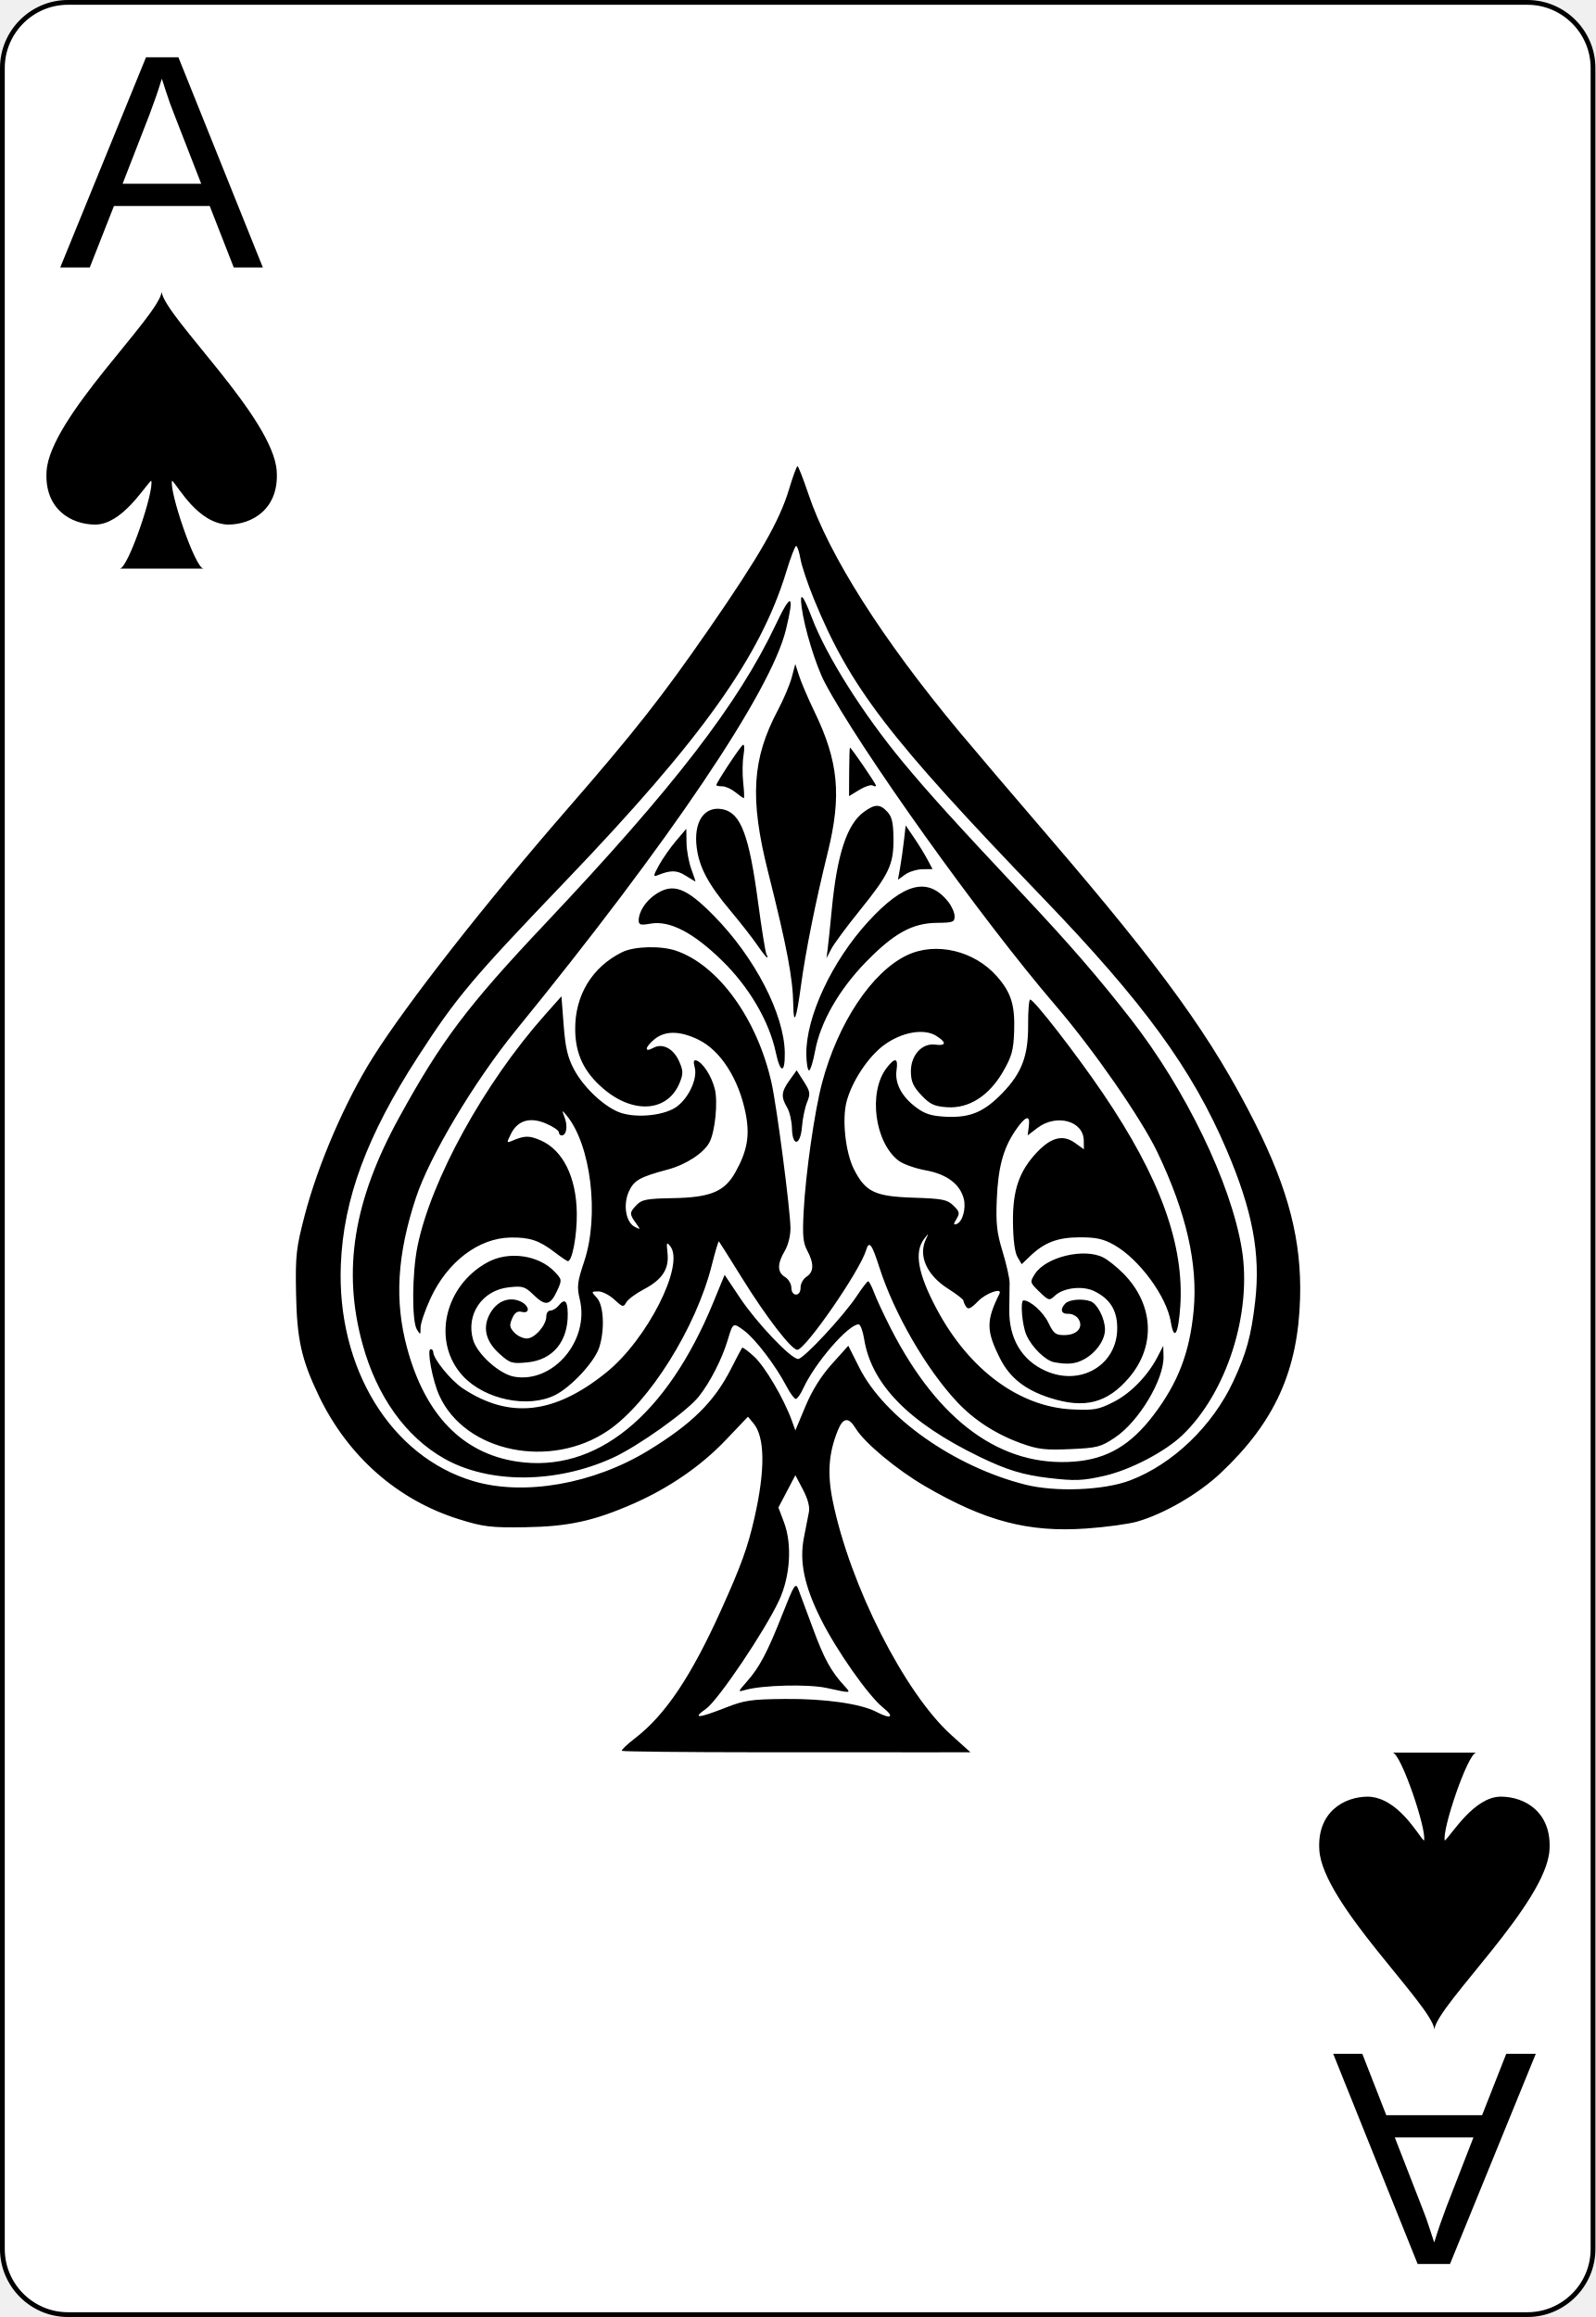
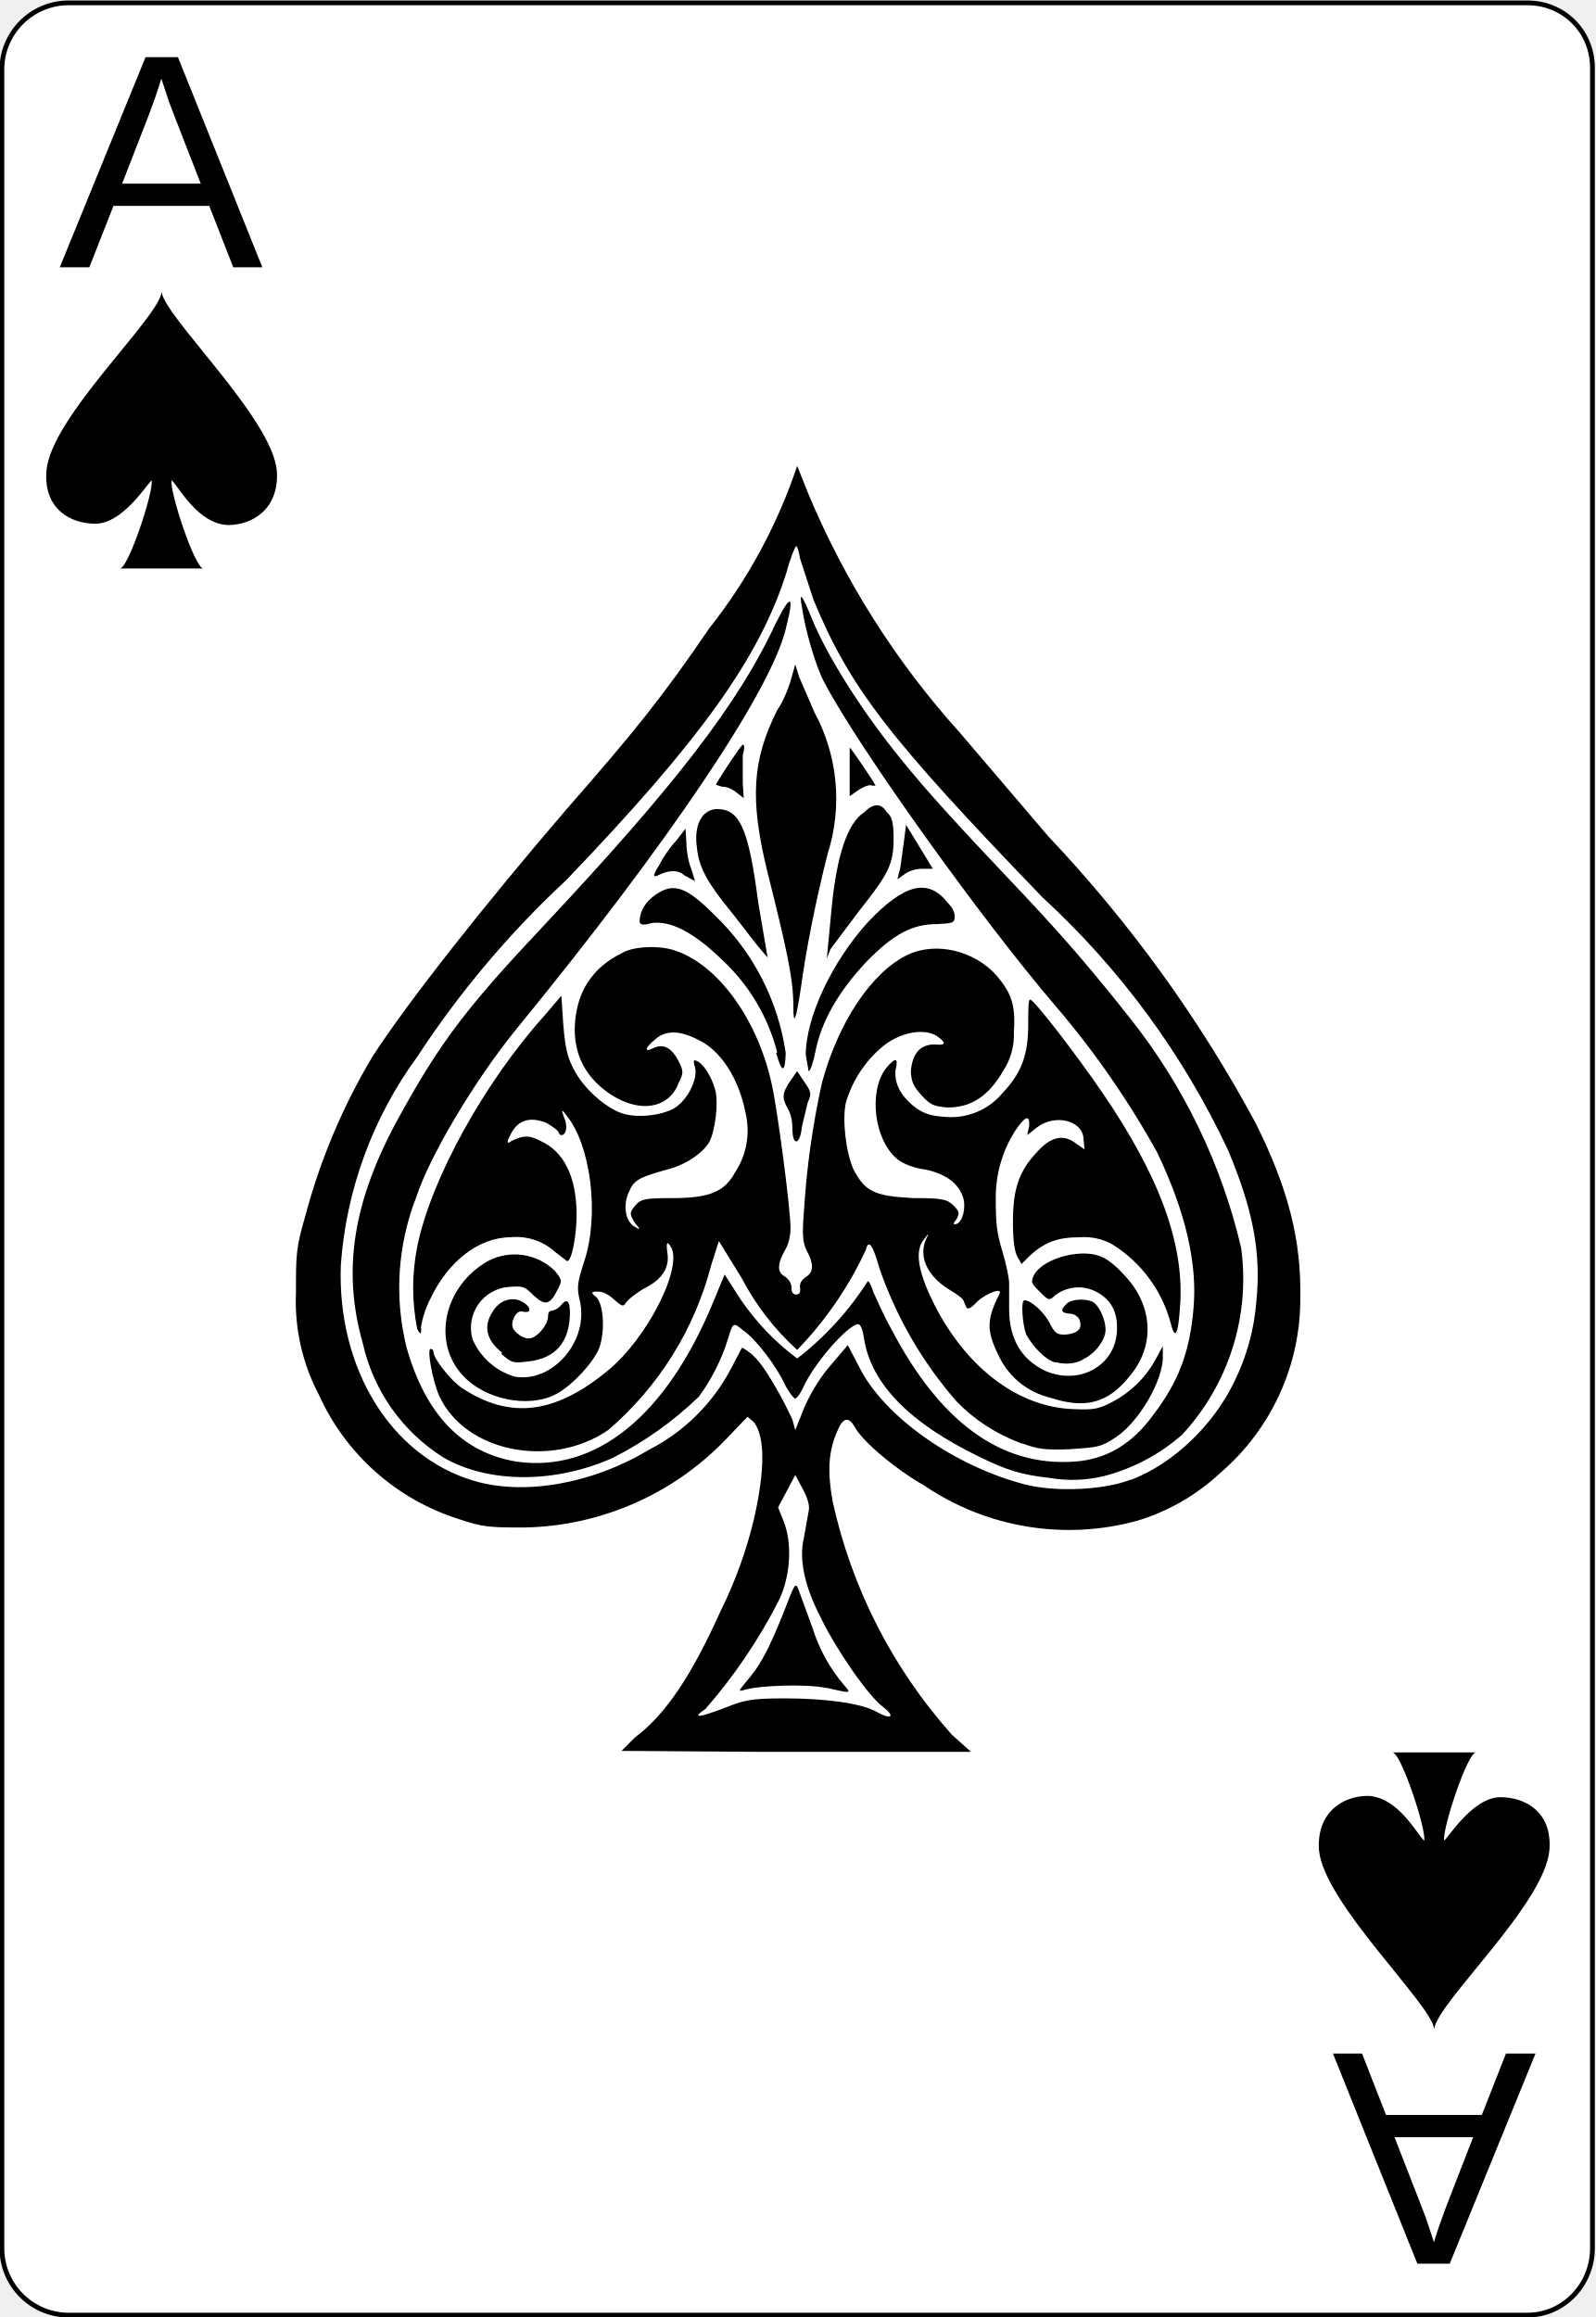
- <svg xmlns="http://www.w3.org/2000/svg" width="167.087pt" height="242.667pt" viewBox="0 0 167.087 242.667" xml:space="preserve" id="svg2" version="1.1">
-   <defs id="defs41" />
-   <g id="Layer_x0020_1" style="fill-rule:nonzero;clip-rule:nonzero;stroke:#000000;stroke-miterlimit:4;">
-     <path style="fill:#FFFFFF;stroke-width:0.5;" d="M166.837,235.548c0,3.777-3.087,6.869-6.871,6.869H7.111c-3.775,0-6.861-3.092-6.861-6.869V7.12C0.25,3.343,3.336,0.25,7.111,0.25h152.855    c3.784,0,6.871,3.093,6.871,6.87v228.428z" id="path5" />
-     <g style="stroke:none;" id="g7">
-       <g id="g9">
- 				
- 			</g>
-     </g>
-     <g id="g15">
- 			
- 		</g>
-     <g id="g19">
- 			
- 		</g>
-     <g style="stroke:none;" id="g23">
-       <g id="g25">
- 				
- 			</g>
-     </g>
-     <g style="stroke:none;" id="g31">
-       <g id="g33">
- 				
- 			</g>
-     </g>
+ <svg xmlns="http://www.w3.org/2000/svg" xml:space="preserve" width="222.8" height="323.6" viewBox="0 0 167.1 242.7">
+   <g style="fill-rule:nonzero;clip-rule:nonzero;stroke:#000;stroke-miterlimit:4">
+     <path d="M166.8 235.5c0 3.8-3 7-6.8 7H7a7 7 0 0 1-6.8-7V7.1A7 7 0 0 1 7 .3h153c3.8 0 6.8 3 6.8 6.8z" style="fill:#fff;stroke-width:.5" />
  </g>
-   <text xml:space="preserve" style="font-size:32px;font-style:normal;font-weight:normal;line-height:125%;letter-spacing:0px;word-spacing:0px;fill:#000000;fill-opacity:1;stroke:none;font-family:Bitstream Vera Sans" x="6.246" y="28.013" id="text3788">
-     <tspan id="tspan3790" x="6.246" y="28.013" style="font-style:normal;font-variant:normal;font-weight:normal;font-stretch:normal;font-family:Arial;-inkscape-font-specification:Arial">A</tspan>
+   <text xml:space="preserve" x="6.2" y="28" style="font-size:32px;font-style:normal;font-weight:400;line-height:125%;letter-spacing:0;word-spacing:0;fill:#000;fill-opacity:1;stroke:none;font-family:Bitstream Vera Sans">
+     <tspan x="6.2" y="28" style="font-style:normal;font-variant:normal;font-weight:400;font-stretch:normal;font-family:Arial;-inkscape-font-specification:Arial">A</tspan>
  </text>
-   <g transform="matrix(1.508595,0,0,1.379325,16.92904,45.06616)" id="layer1-7">
-     <path id="sl" d="M 7.989,3.103 C 7.747,-0.954 0.242,-8.59 0,-10.5 c -0.242,1.909 -7.747,9.545 -7.989,13.603 -0.169,2.868 1.695,4.057 3.39,4.057 1.835,-0.022 3.351,-2.801 3.873,-3.341 0.242,0.716 -1.603,6.682 -2.179,6.682 l 5.811,0 C 2.33,10.501 0.485,4.535 0.727,3.819 1.184,4.315 2.524,7.077 4.601,7.16 6.295,7.159 8.158,5.971 7.989,3.103 z" style="fill:#000000" />
-   </g>
-   <text xml:space="preserve" style="font-size:32px;font-style:normal;font-weight:normal;line-height:125%;letter-spacing:0px;word-spacing:0px;fill:#000000;fill-opacity:1;stroke:none;font-family:Bitstream Vera Sans" x="-160.908" y="-215.097" id="text3788-2" transform="scale(-1,-1)">
-     <tspan id="tspan3790-3" x="-160.908" y="-215.097" style="font-style:normal;font-variant:normal;font-weight:normal;font-stretch:normal;font-family:Arial;-inkscape-font-specification:Arial">A</tspan>
+   <path d="M8 3.1C7.7-.9.2-8.6 0-10.5-.2-8.5-7.7-1-8 3.1c-.2 2.9 1.7 4 3.4 4 1.8 0 3.4-2.7 3.9-3.3.2.7-1.6 6.7-2.2 6.7h5.8c-.6 0-2.4-6-2.2-6.7.5.5 1.8 3.3 3.9 3.4C6.3 7.2 8.2 6 8 3" style="fill:#000" transform="matrix(1.5086 0 0 1.37933 16.929 45.066)" />
+   <text xml:space="preserve" x="-160.9" y="-215.1" style="font-size:32px;font-style:normal;font-weight:400;line-height:125%;letter-spacing:0;word-spacing:0;fill:#000;fill-opacity:1;stroke:none;font-family:Bitstream Vera Sans" transform="scale(-1)">
+     <tspan x="-160.9" y="-215.1" style="font-style:normal;font-variant:normal;font-weight:400;font-stretch:normal;font-family:Arial;-inkscape-font-specification:Arial">A</tspan>
  </text>
-   <g transform="matrix(-1.508595,0,0,-1.379325,150.2247,198.0438)" id="layer1-7-8">
-     <path id="sl-0" d="M 7.989,3.103 C 7.747,-0.954 0.242,-8.59 0,-10.5 c -0.242,1.909 -7.747,9.545 -7.989,13.603 -0.169,2.868 1.695,4.057 3.39,4.057 1.835,-0.022 3.351,-2.801 3.873,-3.341 0.242,0.716 -1.603,6.682 -2.179,6.682 l 5.811,0 C 2.33,10.501 0.485,4.535 0.727,3.819 1.184,4.315 2.524,7.077 4.601,7.16 6.295,7.159 8.158,5.971 7.989,3.103 z" style="fill:#000000" />
-   </g>
-   <path style="fill:#000000" d="m 79.5,183.521 c -7.826,-0.004 -14.295,-0.072 -14.375,-0.151 -0.081,-0.078 0.556,-0.684 1.416,-1.346 3.13,-2.41 5.827,-6.427 8.939,-13.312 2.139,-4.732 2.827,-6.631 3.538,-9.761 1.137,-5.009 1.1,-8.437 -0.106,-9.882 l -0.578,-0.693 -2.33,2.448 c -2.59,2.721 -5.961,5.038 -9.722,6.683 -4.12,1.802 -6.785,2.378 -11.31,2.446 -3.568,0.053 -4.337,-0.04 -6.887,-0.834 -6.438,-2.004 -11.655,-6.595 -14.694,-12.929 -1.831,-3.816 -2.298,-5.93 -2.387,-10.787 -0.072,-3.929 0.014,-4.693 0.907,-8.117 1.395,-5.347 4.254,-11.962 7.164,-16.579 3.537,-5.612 11.693,-16.027 20.313,-25.941 7.092,-8.157 9.95,-11.791 14.898,-18.945 5.264,-7.612 7.354,-11.261 8.351,-14.582 0.399,-1.328 0.797,-2.414 0.885,-2.415 0.088,-5.1e-5 0.604,1.319 1.146,2.932 2.156,6.414 7.733,15.195 15.82,24.905 1.44,1.729 5.632,6.653 9.316,10.942 12.066,14.047 17.16,21.119 21.66,30.072 3.485,6.932 4.859,12.276 4.695,18.249 -0.21,7.634 -2.655,13.027 -8.322,18.356 -2.334,2.195 -5.915,4.274 -8.761,5.087 -0.88,0.251 -3.262,0.574 -5.293,0.718 -6.082,0.43 -10.616,-0.762 -16.935,-4.451 -2.963,-1.73 -6.312,-4.525 -7.238,-6.039 -0.748,-1.224 -1.321,-1.146 -1.883,0.256 -0.944,2.358 -1.095,4.482 -0.521,7.315 1.792,8.834 7.522,20.148 12.442,24.569 l 1.988,1.786 -3.955,0.004 c -2.175,0.003 -10.358,5.4e-4 -18.184,-0.004 z m 12.99,-4.672 c -1.542,-1.233 -4.883,-5.992 -6.538,-9.312 -1.721,-3.453 -2.247,-5.989 -1.76,-8.486 0.2,-1.024 0.437,-2.239 0.527,-2.701 0.105,-0.539 -0.12,-1.379 -0.628,-2.343 l -0.792,-1.503 -0.888,1.691 -0.888,1.691 0.586,1.557 c 0.865,2.297 0.658,5.634 -0.505,8.148 -1.47,3.176 -6.396,10.49 -7.665,11.38 -1.486,1.042 -0.826,1.008 2.005,-0.103 2.04,-0.801 2.691,-0.897 6.292,-0.931 4.137,-0.039 7.912,0.498 9.559,1.359 1.532,0.801 1.932,0.544 0.695,-0.445 z m -5.933,-2.066 c -1.911,-0.417 -6.729,-0.297 -8.513,0.213 -0.791,0.226 -0.789,0.217 0.175,-0.875 1.327,-1.502 2.166,-3.093 3.738,-7.09 1.209,-3.074 1.364,-3.319 1.649,-2.596 0.173,0.439 0.86,2.284 1.526,4.099 1.167,3.178 1.893,4.507 3.299,6.033 0.737,0.8 0.779,0.795 -1.873,0.216 z M 118.364,155.044 c 4.476,-1.707 8.628,-5.698 10.81,-10.392 1.373,-2.954 1.861,-4.737 2.277,-8.32 0.583,-5.024 -0.265,-9.532 -2.997,-15.929 -3.611,-8.455 -8.685,-15.408 -19.291,-26.43 C 93.039,77.217 89.044,72.003 85.25,62.765 c -0.649,-1.581 -1.288,-3.488 -1.42,-4.237 -0.131,-0.749 -0.335,-1.357 -0.452,-1.35 -0.117,0.007 -0.582,1.223 -1.033,2.704 -2.715,8.906 -8.835,17.488 -23.073,32.356 -9.924,10.364 -11.469,12.202 -15.537,18.497 -5.315,8.223 -7.765,14.841 -8.039,21.719 -0.433,10.846 5.25,20.117 13.9,22.675 5.289,1.564 12.55,0.295 18.271,-3.193 4.596,-2.802 6.936,-5.115 8.705,-8.602 0.569,-1.121 1.086,-2.102 1.15,-2.179 0.063,-0.077 0.64,0.348 1.281,0.945 1.123,1.045 3.089,4.385 3.904,6.63 l 0.392,1.08 1.055,-2.522 c 0.701,-1.674 1.632,-3.164 2.772,-4.433 l 1.717,-1.911 1.148,2.285 c 2.619,5.215 9.929,10.372 17.373,12.258 3.182,0.806 8.258,0.602 10.998,-0.443 z m -8.513,-0.248 c -2.71,-0.322 -4.411,-0.841 -7.239,-2.21 -7.434,-3.6 -11.354,-7.601 -12.114,-12.366 -0.134,-0.838 -0.394,-1.521 -0.578,-1.518 -1.091,0.016 -4.593,4.072 -5.8,6.717 -0.274,0.6 -0.623,1.092 -0.776,1.095 -0.153,0.003 -0.598,-0.606 -0.99,-1.351 -1.133,-2.158 -3.246,-4.932 -4.412,-5.795 -1.177,-0.871 -1.173,-0.873 -1.732,0.986 -0.598,1.988 -1.823,4.386 -3.017,5.903 -1.218,1.548 -6.374,5.222 -9.021,6.428 -5.947,2.71 -12.95,2.738 -17.656,0.071 -4.032,-2.285 -7.05,-6.518 -8.552,-11.993 -2.123,-7.739 -0.942,-15.025 3.849,-23.745 4.413,-8.031 7.138,-11.648 15.262,-20.254 13.469,-14.267 20.243,-23.052 24.166,-31.34 1.63,-3.444 1.992,-3.268 1.07,0.521 -1.575,6.473 -12.141,22.15 -28.279,41.957 -4.349,5.338 -9.035,13.187 -10.472,17.54 -1.974,5.98 -2.259,10.796 -0.931,15.721 1.887,7.001 5.788,11.042 11.495,11.909 8.277,1.258 15.681,-4.739 20.583,-16.672 l 1.183,-2.881 1.623,2.43 c 1.761,2.637 5.339,6.392 6.081,6.381 0.569,-0.008 4.757,-4.507 6.135,-6.591 0.558,-0.843 1.094,-1.538 1.191,-1.544 0.097,-0.006 0.378,0.528 0.624,1.188 0.246,0.659 1.025,2.329 1.73,3.712 4.995,9.793 11.616,14.596 19.275,13.98 3.406,-0.274 5.868,-1.722 8.248,-4.852 2.579,-3.391 3.798,-6.562 4.213,-10.955 0.461,-4.879 -0.77,-10.259 -3.791,-16.581 -1.694,-3.543 -6.705,-10.765 -10.683,-15.396 -7.777,-9.053 -20.649,-27.077 -24.186,-33.866 -0.917,-1.76 -2.1,-5.62 -2.389,-7.797 -0.234,-1.759 0.124,-1.401 1.066,1.067 1.535,4.023 5.327,10.038 9.525,15.109 2.631,3.179 5.534,6.381 12.821,14.143 4.696,5.002 7.671,8.441 11.04,12.762 5.762,7.389 10.498,17.183 11.636,24.065 1.112,6.718 -1.573,15.125 -6.249,19.565 -1.824,1.732 -5.447,3.616 -8.131,4.227 -2.285,0.52 -3.09,0.552 -5.819,0.228 z m -2.841,-3.603 c -2.727,-0.992 -5.001,-2.462 -6.811,-4.402 -3.217,-3.449 -6.565,-9.253 -8.095,-14.034 -0.801,-2.502 -1.082,-2.866 -1.4,-1.812 -0.653,2.169 -6.35,10.413 -7.203,10.423 -0.605,0.008 -3.242,-3.41 -5.753,-7.456 -1.301,-2.096 -2.408,-3.852 -2.459,-3.902 -0.051,-0.05 -0.387,1.078 -0.746,2.505 -1.642,6.524 -6.544,14.355 -10.819,17.286 -6.034,4.136 -14.975,2.314 -17.701,-3.608 -0.726,-1.577 -1.347,-4.888 -0.918,-4.894 0.147,-0.003 0.27,0.144 0.272,0.324 0.011,0.714 1.842,2.958 3.089,3.786 4.894,3.247 9.614,2.718 15.057,-1.687 4.255,-3.443 8.195,-11.212 6.686,-13.182 -0.391,-0.51 -0.425,-0.432 -0.301,0.693 0.184,1.67 -0.543,2.783 -2.486,3.804 -0.84,0.441 -1.666,1.059 -1.836,1.373 -0.283,0.524 -0.386,0.499 -1.245,-0.299 -0.515,-0.478 -1.276,-0.865 -1.692,-0.859 -0.743,0.011 -0.745,0.022 -0.145,0.666 0.729,0.782 0.853,3.335 0.253,5.204 -0.483,1.506 -2.944,4.158 -4.633,4.995 -2.833,1.403 -7.339,0.471 -9.633,-1.992 -3.286,-3.53 -1.997,-9.456 2.597,-11.936 2.206,-1.191 5.338,-0.742 6.996,1.003 0.777,0.818 0.783,0.86 0.271,1.976 -0.716,1.561 -1.222,1.661 -2.434,0.485 -0.951,-0.923 -1.17,-0.991 -2.641,-0.828 -2.785,0.31 -4.508,2.847 -3.733,5.498 0.444,1.519 2.769,3.598 4.322,3.866 4.075,0.702 7.884,-3.797 6.854,-8.094 -0.321,-1.339 -0.268,-1.8 0.462,-3.985 1.6,-4.794 0.705,-12.203 -1.846,-15.287 -0.504,-0.61 -0.512,-0.6 -0.198,0.241 0.34,0.91 0.18,1.848 -0.317,1.855 -0.158,0.003 -0.289,-0.147 -0.292,-0.333 -0.003,-0.185 -0.607,-0.596 -1.343,-0.912 -1.677,-0.721 -2.968,-0.34 -3.678,1.084 -0.465,0.933 -0.46,0.97 0.101,0.731 1.329,-0.569 1.799,-0.577 3.006,-0.055 2.339,1.013 3.749,3.86 3.791,7.656 0.025,2.296 -0.477,4.989 -0.931,4.995 -0.093,0.002 -0.718,-0.419 -1.389,-0.934 -1.615,-1.241 -2.633,-1.579 -4.636,-1.54 -3.343,0.064 -6.596,2.542 -8.368,6.376 -0.574,1.241 -1.042,2.622 -1.041,3.069 0.002,0.774 -0.016,0.782 -0.387,0.176 -0.537,-0.879 -0.501,-5.9 0.062,-8.678 1.417,-6.985 6.993,-17.112 13.367,-24.278 l 1.715,-1.928 0.232,3.024 c 0.182,2.371 0.416,3.371 1.085,4.631 1.04,1.959 3.309,4.051 4.953,4.567 1.796,0.563 4.64,0.225 5.847,-0.695 1.256,-0.958 2.147,-2.935 1.84,-4.085 -0.161,-0.604 -0.111,-0.815 0.171,-0.725 0.681,0.216 1.616,1.668 1.939,3.013 0.33,1.372 0.023,4.421 -0.558,5.546 -0.581,1.125 -2.452,2.35 -4.376,2.865 -2.934,0.785 -3.534,1.124 -4.071,2.299 -0.627,1.373 -0.323,3.22 0.609,3.7 0.627,0.324 0.632,0.308 0.117,-0.403 -0.683,-0.945 -0.676,-1.102 0.091,-1.892 0.545,-0.562 1.067,-0.66 3.766,-0.706 3.959,-0.068 5.432,-0.676 6.571,-2.713 1.247,-2.229 1.53,-3.841 1.079,-6.136 -0.712,-3.62 -2.622,-6.612 -4.942,-7.745 -1.933,-0.944 -3.486,-0.964 -4.6,-0.06 -1.01,0.819 -1.113,1.456 -0.15,0.921 0.979,-0.543 2.139,0.063 2.733,1.428 0.419,0.962 0.426,1.267 0.055,2.194 -1.229,3.069 -4.825,3.36 -8,0.648 -2.029,-1.733 -2.929,-3.621 -2.952,-6.195 -0.033,-3.586 1.769,-6.553 4.923,-8.108 1.256,-0.619 4.043,-0.694 5.635,-0.151 4.443,1.514 8.515,7.152 10.008,13.855 0.553,2.483 1.951,13.204 1.979,15.174 0.011,0.801 -0.24,1.81 -0.606,2.431 -0.795,1.348 -0.781,2.22 0.041,2.718 0.357,0.215 0.653,0.718 0.659,1.118 0.006,0.431 0.207,0.723 0.493,0.719 0.286,-0.004 0.478,-0.302 0.471,-0.733 -0.006,-0.399 0.276,-0.911 0.626,-1.137 0.773,-0.499 0.797,-1.386 0.076,-2.731 -0.441,-0.823 -0.511,-1.575 -0.381,-4.076 0.209,-4.004 1.139,-10.505 1.927,-13.483 1.669,-6.302 5.231,-11.649 8.918,-13.39 3.004,-1.419 7.02,-0.473 9.387,2.21 1.505,1.706 1.914,3.015 1.815,5.807 -0.07,1.964 -0.251,2.612 -1.176,4.203 -1.476,2.539 -3.58,3.869 -5.867,3.708 -1.327,-0.093 -1.766,-0.3 -2.67,-1.257 -0.853,-0.903 -1.086,-1.421 -1.101,-2.45 -0.026,-1.72 1.149,-3.033 2.548,-2.849 1.161,0.153 1.211,-0.219 0.123,-0.91 -1.297,-0.822 -3.629,-0.412 -5.497,0.966 -1.66,1.225 -3.381,3.839 -3.92,5.956 -0.476,1.866 -0.099,5.285 0.774,7.022 1.201,2.39 2.199,2.869 6.241,2.997 3.033,0.096 3.537,0.196 4.185,0.825 0.643,0.625 0.685,0.802 0.326,1.396 -0.34,0.563 -0.338,0.655 0.014,0.532 0.617,-0.215 1.011,-1.642 0.738,-2.667 -0.408,-1.53 -1.791,-2.555 -3.98,-2.951 -1.091,-0.197 -2.367,-0.652 -2.836,-1.009 -2.514,-1.917 -3.199,-7.167 -1.267,-9.701 0.881,-1.155 1.24,-1.082 1.049,0.214 -0.203,1.381 0.544,2.791 2.079,3.926 0.921,0.681 1.605,0.889 3.148,0.959 2.484,0.112 3.934,-0.499 5.838,-2.46 2.051,-2.113 2.735,-3.918 2.715,-7.158 -0.009,-1.457 0.087,-2.652 0.214,-2.655 0.397,-0.009 4.82,5.692 7.639,9.847 5.977,8.811 8.528,15.86 8.079,22.325 -0.202,2.91 -0.65,3.631 -0.988,1.589 -0.442,-2.676 -3.31,-6.575 -5.925,-8.056 -1.134,-0.642 -1.878,-0.808 -3.601,-0.805 -2.338,0.005 -3.72,0.533 -5.246,2.002 l -0.843,0.812 -0.442,-0.749 c -0.282,-0.478 -0.453,-1.794 -0.473,-3.641 -0.036,-3.37 0.645,-5.355 2.517,-7.335 1.484,-1.57 2.723,-1.876 3.972,-0.981 l 0.938,0.672 -0.014,-0.924 c -0.031,-2.063 -2.873,-2.824 -4.866,-1.304 l -1.012,0.772 0.128,-0.974 c 0.166,-1.263 -0.388,-1.06 -1.456,0.534 -1.242,1.853 -1.769,3.833 -1.903,7.155 -0.103,2.527 0.003,3.47 0.608,5.454 0.403,1.32 0.733,2.797 0.735,3.283 0.002,0.486 -0.014,1.716 -0.034,2.732 -0.061,3.065 1.295,5.366 3.821,6.486 3.718,1.649 7.542,-0.681 7.484,-4.561 -0.027,-1.82 -0.755,-2.974 -2.387,-3.788 -1.208,-0.602 -3.232,-0.377 -4.128,0.459 -0.601,0.56 -0.657,0.546 -1.64,-0.408 -1.003,-0.973 -1.01,-1.001 -0.472,-1.849 1.134,-1.788 5.145,-2.76 7.167,-1.736 0.481,0.243 1.417,0.989 2.08,1.656 3.209,3.23 3.457,7.606 0.619,10.929 -2.285,2.675 -4.653,3.282 -8.277,2.121 -2.613,-0.837 -4.235,-2.124 -5.254,-4.168 -1.437,-2.881 -1.443,-3.914 -0.044,-6.735 0.343,-0.692 -1.401,-0.085 -2.24,0.779 -0.743,0.765 -1.037,0.902 -1.247,0.581 -0.151,-0.231 -0.279,-0.523 -0.284,-0.649 -0.004,-0.126 -0.723,-0.681 -1.596,-1.234 -2.233,-1.415 -3.149,-3.435 -2.343,-5.169 0.317,-0.683 0.312,-0.685 -0.162,-0.076 -1.078,1.388 -0.679,3.647 1.304,7.37 3.392,6.371 8.678,10.271 14.246,10.51 2.255,0.097 2.711,0.013 4.277,-0.782 1.801,-0.915 3.588,-2.753 4.617,-4.75 l 0.584,-1.134 0.028,1.124 c 0.06,2.418 -2.598,6.838 -5.113,8.506 -1.47,0.975 -1.832,1.067 -4.666,1.193 -2.591,0.115 -3.385,0.023 -5.067,-0.589 z m 3.408,-8.52 c -0.92,-0.165 -2.358,-1.569 -2.924,-2.856 -0.45,-1.022 -0.665,-3.616 -0.3,-3.621 0.694,-0.01 2.061,1.213 2.599,2.328 0.564,1.167 0.764,1.318 1.728,1.304 1.311,-0.019 1.989,-0.84 1.412,-1.708 -0.204,-0.306 -0.676,-0.541 -1.051,-0.521 -0.751,0.039 -0.9,-0.475 -0.311,-1.081 0.408,-0.42 1.797,-0.538 2.65,-0.226 0.705,0.259 1.487,1.783 1.504,2.932 0.017,1.107 -0.94,2.468 -2.215,3.152 -0.891,0.478 -1.672,0.553 -3.092,0.298 z m -58.103,-0.881 c -1.506,-1.349 -1.824,-2.856 -0.918,-4.353 0.723,-1.194 1.942,-1.647 3.085,-1.147 0.959,0.42 1.093,1.334 0.163,1.105 -0.461,-0.113 -0.738,0.076 -1.005,0.687 -0.311,0.71 -0.275,0.943 0.223,1.478 0.326,0.349 0.921,0.63 1.323,0.624 0.823,-0.012 2.041,-1.409 2.028,-2.323 -0.005,-0.33 0.19,-0.602 0.434,-0.606 0.243,-0.003 0.619,-0.226 0.835,-0.495 0.653,-0.812 0.956,-0.564 0.976,0.799 0.044,2.931 -1.548,4.863 -4.224,5.125 -1.612,0.158 -1.815,0.096 -2.919,-0.894 z m 30.625,-23.633 c -0.017,-0.751 -0.244,-1.724 -0.503,-2.162 -0.662,-1.119 -0.617,-1.644 0.244,-2.848 l 0.752,-1.052 0.749,1.173 c 0.674,1.056 0.708,1.273 0.341,2.179 -0.225,0.553 -0.463,1.694 -0.529,2.534 -0.16,2.026 -1.008,2.168 -1.054,0.176 z m -1.688,-7.927 c -0.694,-3.272 -2.796,-6.86 -5.647,-9.639 -3.009,-2.934 -5.472,-4.207 -7.464,-3.858 -1.062,0.186 -1.253,0.133 -1.251,-0.347 0.005,-0.893 0.722,-2.007 1.738,-2.698 1.842,-1.254 3.202,-0.761 6.138,2.223 4.287,4.357 7.364,10.301 7.424,14.343 0.033,2.208 -0.467,2.195 -0.938,-0.023 z m 3.194,0.191 c -0.051,-3.897 2.669,-9.734 6.467,-13.882 3.743,-4.088 6.26,-4.729 8.368,-2.13 0.376,0.464 0.688,1.154 0.694,1.534 0.009,0.628 -0.157,0.692 -1.837,0.707 -2.581,0.023 -4.511,1.085 -7.442,4.094 -2.831,2.908 -4.778,6.311 -5.329,9.316 -0.206,1.122 -0.492,2.042 -0.636,2.044 -0.144,0.003 -0.272,-0.755 -0.284,-1.683 z m -1.366,-5.167 c -0.042,-2.814 -0.654,-6.043 -2.65,-13.975 -1.925,-7.652 -1.672,-11.795 1.031,-16.891 0.6,-1.131 1.257,-2.684 1.46,-3.451 l 0.369,-1.394 0.416,1.279 c 0.229,0.704 0.945,2.374 1.593,3.712 2.522,5.211 2.861,8.796 1.393,14.732 -1.28,5.178 -2.322,10.367 -2.816,14.025 -0.473,3.505 -0.763,4.219 -0.796,1.963 z m -3.788,-6.3 c -0.499,-0.73 -1.755,-2.338 -2.792,-3.574 -2.306,-2.748 -3.254,-4.514 -3.529,-6.573 -0.365,-2.734 0.787,-4.444 2.728,-4.048 1.875,0.383 2.753,2.687 3.685,9.674 0.384,2.878 0.786,5.369 0.893,5.537 0.107,0.168 0.133,0.306 0.058,0.307 -0.075,10e-4 -0.545,-0.595 -1.044,-1.324 z m 7.391,0.426 c 0.068,-0.531 0.264,-2.414 0.434,-4.184 0.549,-5.71 1.585,-8.859 3.336,-10.146 1.174,-0.862 1.697,-0.869 2.478,-0.029 0.484,0.52 0.626,1.143 0.642,2.803 0.025,2.713 -0.444,3.71 -3.548,7.55 -1.347,1.667 -2.678,3.467 -2.958,4.002 l -0.508,0.972 z m -14.894,-7.682 c -0.918,-0.577 -1.543,-0.584 -2.914,-0.035 -0.487,0.195 -0.469,0.059 0.139,-1.045 0.384,-0.698 1.185,-1.843 1.78,-2.544 l 1.082,-1.275 0.022,1.459 c 0.012,0.802 0.241,2.052 0.509,2.778 0.268,0.725 0.458,1.309 0.421,1.296 -0.037,-0.012 -0.504,-0.298 -1.04,-0.634 z M 94.267,90.881 c 0.123,-0.692 0.305,-1.973 0.404,-2.846 l 0.18,-1.587 0.853,1.251 c 0.469,0.688 1.103,1.717 1.408,2.287 l 0.555,1.036 -1.061,0.016 c -0.584,0.009 -1.399,0.26 -1.813,0.559 l -0.751,0.543 z M 77.007,82.964 c -0.422,-0.341 -1.041,-0.617 -1.375,-0.612 -0.334,0.005 -0.608,-0.053 -0.609,-0.129 -0.004,-0.246 2.494,-4.029 2.781,-4.212 0.155,-0.099 0.184,0.384 0.066,1.088 -0.117,0.696 -0.131,1.994 -0.032,2.884 0.099,0.89 0.125,1.615 0.059,1.61 -0.067,-0.005 -0.467,-0.288 -0.889,-0.629 z M 88.932,80.841 c 0.007,-1.398 0.044,-2.543 0.082,-2.544 0.129,-0.005 2.72,3.779 2.723,3.976 0.002,0.108 -0.148,0.107 -0.332,-0.003 -0.184,-0.11 -0.819,0.095 -1.41,0.456 l -1.075,0.656 z" id="path2987" />
+   <path d="M8 3.1C7.7-.9.2-8.6 0-10.5-.2-8.5-7.7-1-8 3.1c-.2 2.9 1.7 4 3.4 4 1.8 0 3.4-2.7 3.9-3.3.2.7-1.6 6.7-2.2 6.7h5.8c-.6 0-2.4-6-2.2-6.7.5.5 1.8 3.3 3.9 3.4C6.3 7.2 8.2 6 8 3" style="fill:#000" transform="matrix(-1.5086 0 0 -1.37933 150.225 198.044)" />
+   <path d="m79.5 183.5-14.4-.1 1.4-1.4c3.2-2.4 5.9-6.4 9-13.3A45 45 0 0 0 79 159q1.7-7.6 0-10l-.7-.6-2.3 2.4a30 30 0 0 1-21 9.2c-3.6 0-4.4 0-7-.9a24 24 0 0 1-14.6-13 21 21 0 0 1-2.4-10.7c0-4 0-4.7 1-8.1a65 65 0 0 1 7-16.6c3.6-5.6 11.8-16 20.4-26 7-8 10-11.7 14.9-18.9a56 56 0 0 0 9.2-17l1.2 3a88 88 0 0 0 15.8 24.9l9.3 10.9a141 141 0 0 1 21.7 30c3.5 7 4.8 12.4 4.7 18.3a24 24 0 0 1-8.4 18.4 22 22 0 0 1-8.7 5 27 27 0 0 1-22.3-3.7c-3-1.7-6.3-4.5-7.2-6q-1-1.9-1.9.3c-1 2.3-1 4.4-.5 7.3a54 54 0 0 0 12.5 24.5l2 1.8zm13-4.7c-1.6-1.2-4.9-6-6.5-9.3q-2.6-5-1.8-8.4l.5-2.8q.2-.8-.6-2.3l-.8-1.5-.9 1.7-.9 1.7.6 1.5c.9 2.3.7 5.7-.5 8.2a56 56 0 0 1-7.7 11.4q-2.2 1.5 2-.1c2-.8 2.7-1 6.3-1 4.2 0 8 .5 9.6 1.4s2 .5.7-.5m-6-2c-1.9-.4-6.7-.3-8.5.2-.7.2-.7.2.2-.9 1.3-1.5 2.2-3 3.8-7 1.2-3.1 1.3-3.4 1.6-2.7l1.5 4.1a17 17 0 0 0 3.3 6c.8.9.8.9-1.8.3m31.9-21.8c4.4-1.7 8.6-5.7 10.8-10.3a23 23 0 0 0 2.3-8.4c.5-5-.3-9.5-3-15.9A85 85 0 0 0 109.2 94C93 77.2 89 72 85.2 62.8l-1.4-4.3q-.2-1.2-.4-1.3c-.1 0-.6 1.2-1 2.7-2.8 8.9-8.9 17.5-23.1 32.3a100 100 0 0 0-15.6 18.5 42 42 0 0 0-8 21.8c-.4 10.8 5.2 20 13.9 22.6 5.3 1.6 12.5.3 18.3-3.2a20 20 0 0 0 8.7-8.6l1.1-2.1c0-.1.7.3 1.3.9 1.1 1 3 4.4 4 6.6l.3 1.1 1-2.5q1.2-2.6 2.8-4.4l1.7-2 1.2 2.3c2.6 5.2 10 10.4 17.4 12.3 3.1.8 8.2.6 11-.5m-8.5-.2c-2.8-.3-4.5-.8-7.3-2.2q-11-5.3-12.1-12.4-.2-1.4-.6-1.5c-1 0-4.6 4-5.8 6.7q-.5 1-.8 1.1-.3-.1-1-1.3c-1-2.2-3.2-5-4.4-5.8-1.1-.9-1.1-1-1.7 1s-1.8 4.3-3 5.9a37 37 0 0 1-9 6.4c-6 2.7-13 2.7-17.7 0a19 19 0 0 1-8.5-12c-2.2-7.7-1-15 3.8-23.7 4.4-8 7.2-11.6 15.3-20.2 13.4-14.3 20.2-23 24.1-31.4q2.5-5 1.1.5c-1.6 6.5-12.1 22.2-28.3 42-4.3 5.3-9 13.2-10.4 17.5a26 26 0 0 0-1 15.8q3 10.5 11.5 11.9c8.3 1.2 15.7-4.8 20.6-16.7l1.2-2.9 1.6 2.5a26 26 0 0 0 6 6.3 32 32 0 0 0 7.4-8.1q.2 0 .6 1.2c.3.6 1 2.3 1.8 3.7q7.7 14.8 19.2 14 5-.3 8.3-4.9c2.6-3.4 3.8-6.5 4.2-11q.7-7.1-3.8-16.5a93 93 0 0 0-10.7-15.4c-7.7-9-20.6-27-24.2-33.9-.9-1.7-2-5.6-2.3-7.8q-.5-2.6 1 1.1c1.6 4 5.4 10 9.6 15.1 2.6 3.2 5.5 6.4 12.8 14.1 4.7 5 7.6 8.5 11 12.8a61 61 0 0 1 11.6 24 24 24 0 0 1-6.2 19.6 20 20 0 0 1-8.1 4.3 14 14 0 0 1-5.8.2m-2.9-3.6q-4-1.5-6.8-4.4a42 42 0 0 1-8.1-14q-1-3.6-1.4-1.9a38 38 0 0 1-7.2 10.5 27 27 0 0 1-5.8-7.5l-2.4-3.9-.8 2.5a34 34 0 0 1-10.8 17.3c-6 4.1-15 2.3-17.7-3.6-.7-1.6-1.3-4.9-.9-4.9q.3 0 .3.3c0 .7 1.8 3 3 3.8 5 3.3 9.7 2.7 15.1-1.7 4.3-3.4 8.2-11.2 6.7-13.2q-.5-.8-.3.7.4 2.4-2.5 3.8-1.3.8-1.8 1.4c-.3.5-.4.5-1.3-.3q-.9-.8-1.6-.8-1.2-.1-.2.6c.7.8.9 3.4.3 5.2-.5 1.5-3 4.2-4.7 5-2.8 1.4-7.3.5-9.6-2-3.3-3.5-2-9.4 2.6-12a6 6 0 0 1 7 1c.8 1 .8 1 .3 2-.8 1.6-1.3 1.7-2.5.6-1-1-1.1-1-2.6-.9a4.3 4.3 0 0 0-3.8 5.5 7 7 0 0 0 4.4 3.9c4 .7 7.9-3.8 6.8-8.1-.3-1.3-.2-1.8.5-4 1.6-4.8.7-12.2-1.9-15.3q-.7-1-.2.3c.4.9.2 1.8-.3 1.8q-.2 0-.3-.3t-1.3-1q-2.6-1-3.7 1.2-.7 1.3.1.7c1.3-.6 1.8-.6 3 0q3.7 1.7 3.8 7.6c0 2.3-.5 5-1 5l-1.3-1a6 6 0 0 0-4.6-1.5c-3.4 0-6.6 2.6-8.4 6.4a10 10 0 0 0-1 3q.1 1.2-.4.2a22 22 0 0 1 0-8.6c1.4-7 7-17.2 13.4-24.3l1.7-2 .2 3c.2 2.4.4 3.4 1.1 4.7 1 2 3.3 4 5 4.6s4.6.2 5.8-.7c1.3-1 2.2-3 1.9-4.1q-.3-.9.1-.7c.7.2 1.6 1.6 2 3s0 4.4-.6 5.5-2.4 2.4-4.4 2.9c-2.9.8-3.5 1.1-4 2.3-.7 1.4-.4 3.2.6 3.7q.9.6 0-.4c-.6-1-.6-1.1.2-2 .5-.5 1-.6 3.7-.6 4 0 5.5-.7 6.6-2.7a8 8 0 0 0 1.1-6.2c-.7-3.6-2.6-6.6-5-7.7q-2.9-1.5-4.5 0c-1 .8-1.2 1.4-.2.9q1.6-.8 2.7 1.4c.5 1 .5 1.2 0 2.2-1.1 3-4.7 3.3-8 .6q-2.9-2.4-2.9-6.2.1-5.6 5-8c1.2-.7 4-.8 5.6-.2 4.4 1.5 8.5 7.1 10 13.8.6 2.5 2 13.2 2 15.2q0 1.4-.6 2.4-1.2 2.1 0 2.7.7.5.7 1.2t.5.7.4-.7.7-1.2q1.1-.7 0-2.7c-.4-.8-.5-1.6-.3-4a86 86 0 0 1 1.9-13.6c1.7-6.3 5.2-11.6 9-13.4 3-1.4 7-.4 9.3 2.2 1.5 1.8 2 3 1.8 5.9a7 7 0 0 1-1.2 4.2q-2.2 3.8-5.8 3.7c-1.4-.1-1.8-.3-2.7-1.3s-1-1.4-1.1-2.4q.2-2.9 2.5-2.9 1.8.2.2-.9c-1.3-.8-3.7-.4-5.5 1a12 12 0 0 0-4 6c-.4 1.8 0 5.2.8 7 1.2 2.3 2.2 2.8 6.3 3 3 0 3.5.1 4.2.8.6.6.6.8.3 1.4q-.6.7 0 .5c.6-.2 1-1.6.7-2.7q-.7-2.3-4-3c-1-.1-2.3-.6-2.8-1-2.5-1.9-3.2-7.1-1.3-9.6q1.5-1.8 1 .2-.2 2.2 2.2 4c.9.6 1.6.8 3.1.9a7 7 0 0 0 5.9-2.5c2-2.1 2.7-4 2.7-7.2 0-1.4 0-2.6.2-2.6.4 0 4.8 5.7 7.6 9.8 6 8.8 8.6 15.9 8.1 22.4q-.3 4.5-1 1.6a14 14 0 0 0-6-8.1 6 6 0 0 0-3.5-.8c-2.3 0-3.7.5-5.3 2l-.8.8-.4-.7q-.5-.8-.5-3.7c0-3.4.6-5.3 2.5-7.3q2.1-2.4 4-1l1 .7-.1-1c0-2-2.9-2.8-4.9-1.3l-1 .8.2-1q.1-1.8-1.5.6a13 13 0 0 0-2 7.1c0 2.6.1 3.5.7 5.5.4 1.3.7 2.8.7 3.3v2.7q0 4.7 3.8 6.5c3.7 1.6 7.6-.7 7.5-4.6q0-2.7-2.4-3.8a4 4 0 0 0-4.1.5c-.6.6-.7.5-1.6-.4s-1-1-.5-1.9c1.1-1.7 5.1-2.7 7.1-1.7.5.2 1.5 1 2.1 1.7 3.2 3.2 3.5 7.6.6 10.9-2.2 2.7-4.6 3.3-8.2 2.1a8 8 0 0 1-5.3-4.2c-1.4-2.8-1.4-3.9 0-6.7.3-.7-1.4 0-2.3.8q-1 1.1-1.2.6l-.3-.7q-.1-.3-1.6-1.2c-2.2-1.4-3.1-3.4-2.3-5.2q.5-1-.2 0-1.6 1.8 1.3 7.3c3.4 6.4 8.7 10.3 14.3 10.5 2.2.1 2.7 0 4.2-.8a11 11 0 0 0 4.6-4.7l.6-1.1v1c.1 2.5-2.5 7-5 8.6-1.5 1-1.9 1-4.7 1.2-2.6.1-3.4 0-5-.6m3.4-8.5c-.9-.2-2.3-1.6-3-2.9-.4-1-.6-3.6-.2-3.6.7 0 2 1.2 2.6 2.3.6 1.2.8 1.3 1.7 1.3q2.1-.2 1.4-1.7-.4-.5-1-.5-1.3-.1-.3-1c.4-.5 1.8-.6 2.6-.3.7.2 1.5 1.8 1.5 3 0 1-1 2.4-2.2 3q-1.2.8-3 .4m-58-1q-2.5-2-1-4.3c.7-1.2 2-1.6 3-1.1s1.2 1.3.2 1.1q-.6-.2-1 .7t.3 1.5 1.3.6c.8 0 2-1.4 2-2.3q0-.6.4-.6.5-.1.9-.5 1-1.3 1 .8-.1 4.5-4.3 5c-1.6.2-1.8.2-2.9-.8M83 118.3q0-1.4-.5-2.2c-.6-1.1-.6-1.6.3-2.9l.7-1 .8 1.2c.7 1 .7 1.2.3 2.1L84 118c-.2 2-1 2.1-1 .2m-1.6-8a20 20 0 0 0-5.7-9.6q-4.5-4.4-7.5-3.9-1.3.4-1.2-.3.1-1.6 1.7-2.7c1.9-1.3 3.2-.8 6.2 2.2a25 25 0 0 1 7.4 14.4q-.1 3.2-1 0m3.1.2c0-3.9 2.7-9.7 6.5-13.9 3.8-4 6.3-4.7 8.4-2q.7.7.7 1.4c0 .7-.2.7-1.9.8-2.5 0-4.5 1-7.4 4q-4.4 4.7-5.3 9.4c-.2 1-.5 2-.7 2zm-1.3-5.1c0-2.9-.7-6-2.7-14-1.9-7.7-1.6-11.8 1-17 .7-1 1.3-2.6 1.5-3.4l.4-1.4.4 1.3 1.6 3.7a19 19 0 0 1 1.4 14.8c-1.3 5.1-2.3 10.3-2.8 14q-.8 5.3-.8 2M79.3 99l-2.8-3.6c-2.3-2.8-3.3-4.5-3.5-6.6-.4-2.7.8-4.4 2.7-4 1.9.3 2.8 2.6 3.7 9.6l1 5.9zm7.4.4.4-4.2q.8-8.4 3.4-10.1 1.5-1.5 2.4 0c.5.4.7 1 .7 2.7 0 2.7-.5 3.7-3.6 7.6l-3 4-.4 1zm-15-7.7q-1-.9-2.8 0-.8.4.1-1c.4-.8 1.2-2 1.8-2.6l1-1.3.1 1.5c0 .8.2 2 .5 2.7l.4 1.3zm22.6-.8.4-2.9.2-1.6.8 1.3 1.4 2.3.6 1h-1q-1.2 0-2 .6l-.7.5zm-17.3-8q-.7-.5-1.4-.5l-.6-.2c0-.2 2.5-4 2.8-4.2q.3 0 0 1.1V82l.1 1.6zm12-2v-2.6c.1 0 2.7 3.8 2.7 4h-.3q-.4-.2-1.4.4l-1 .7z" style="fill:#000" />
</svg>
